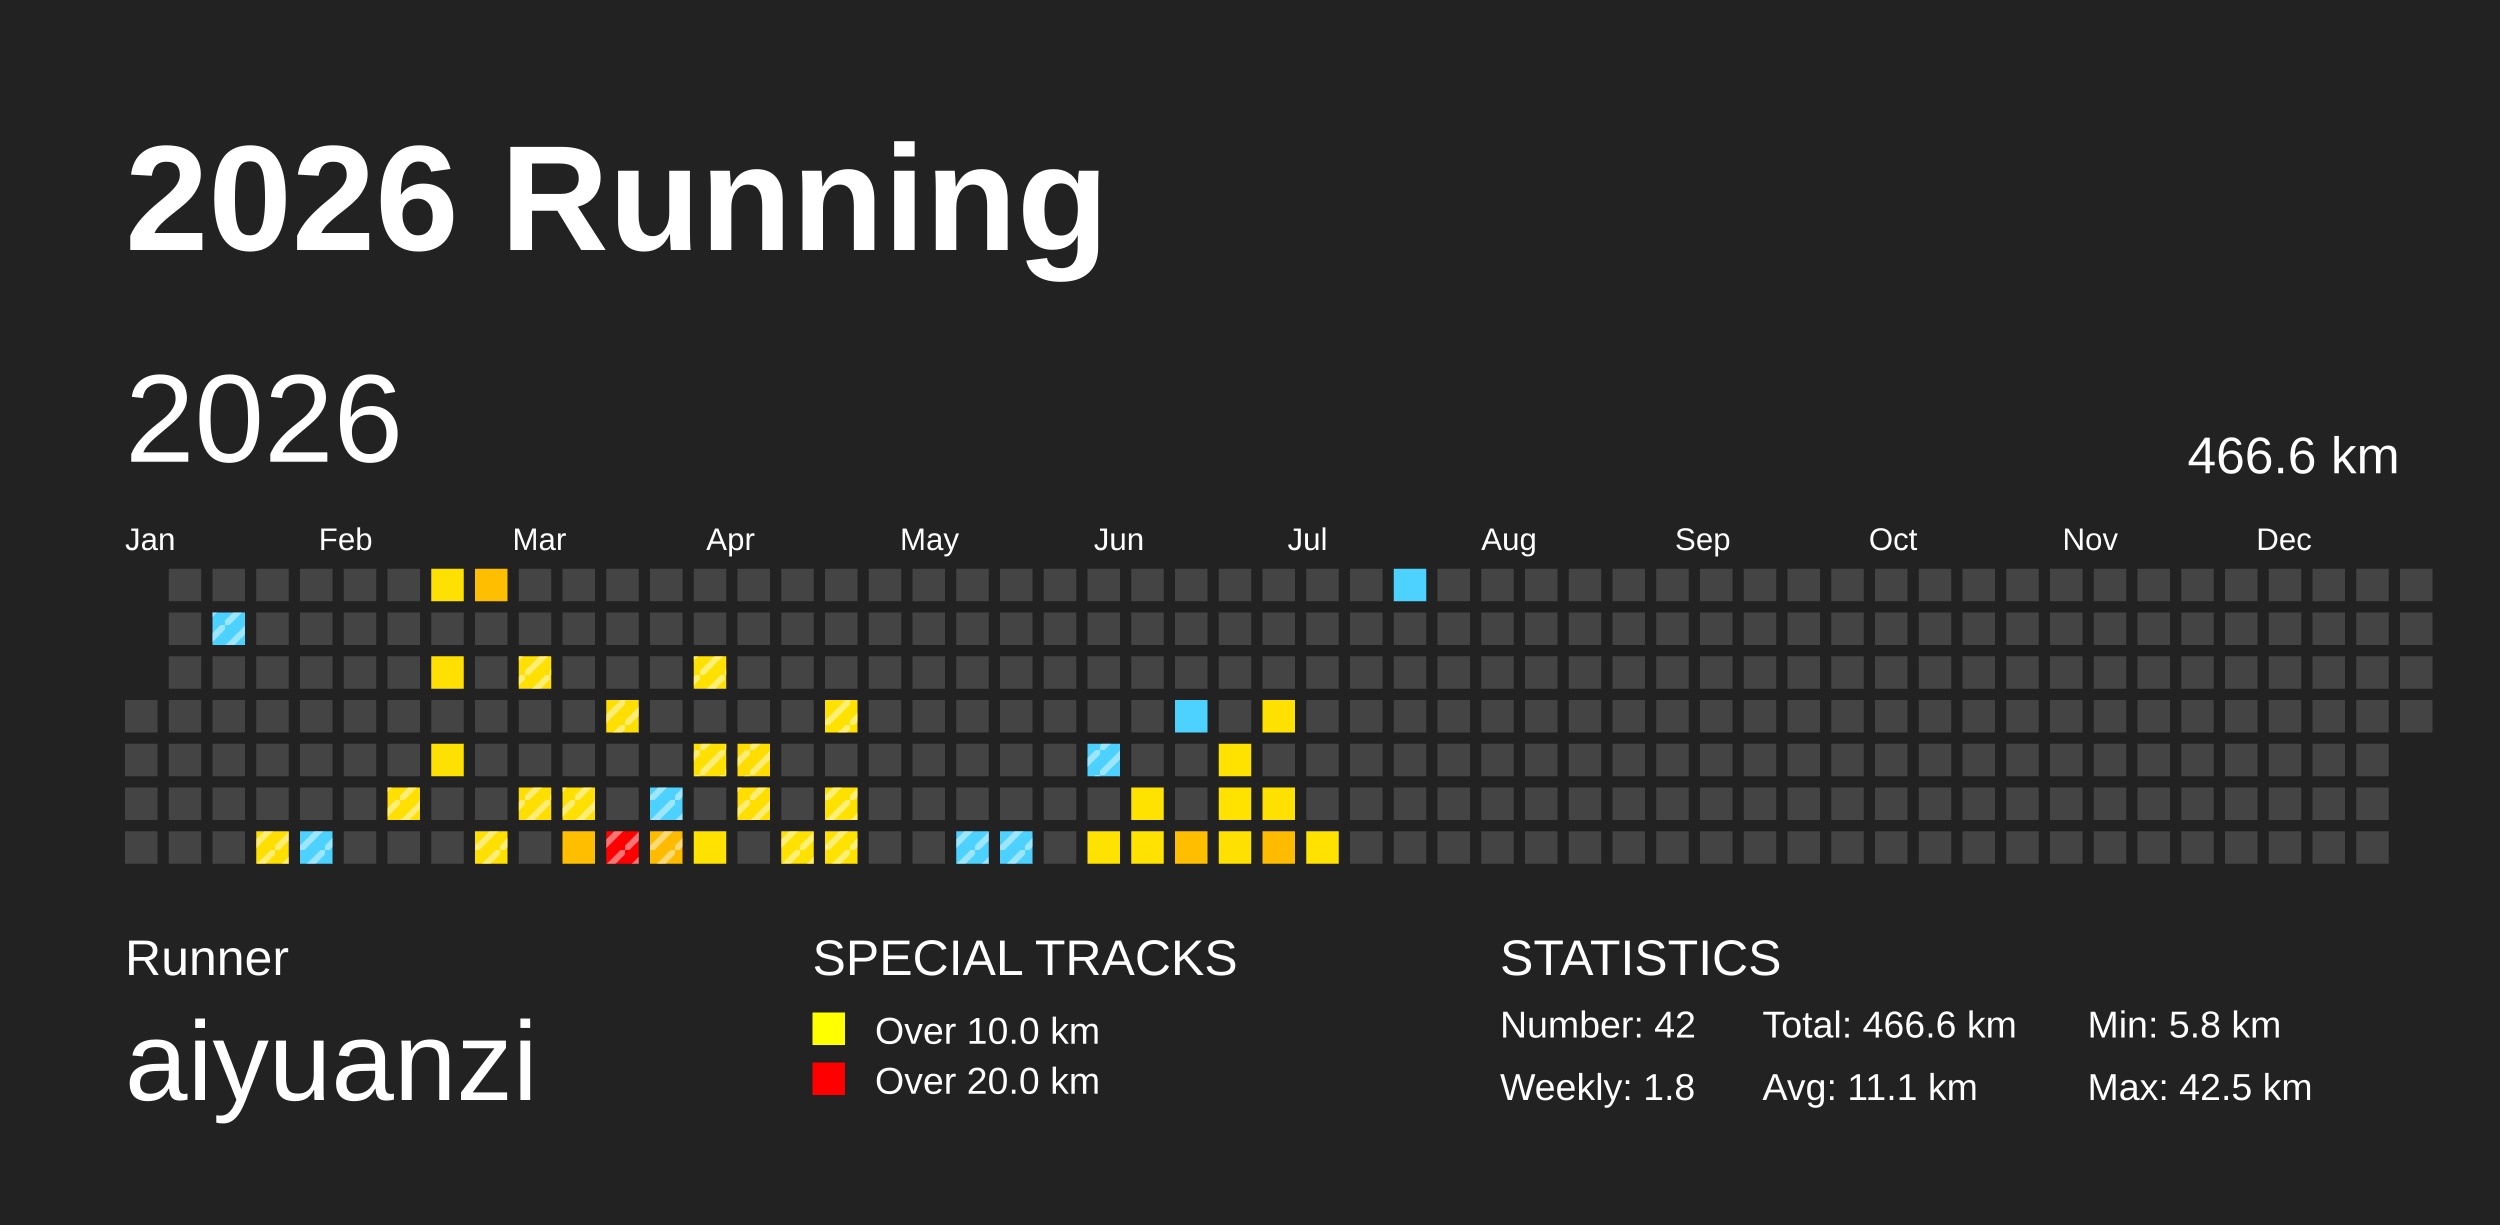
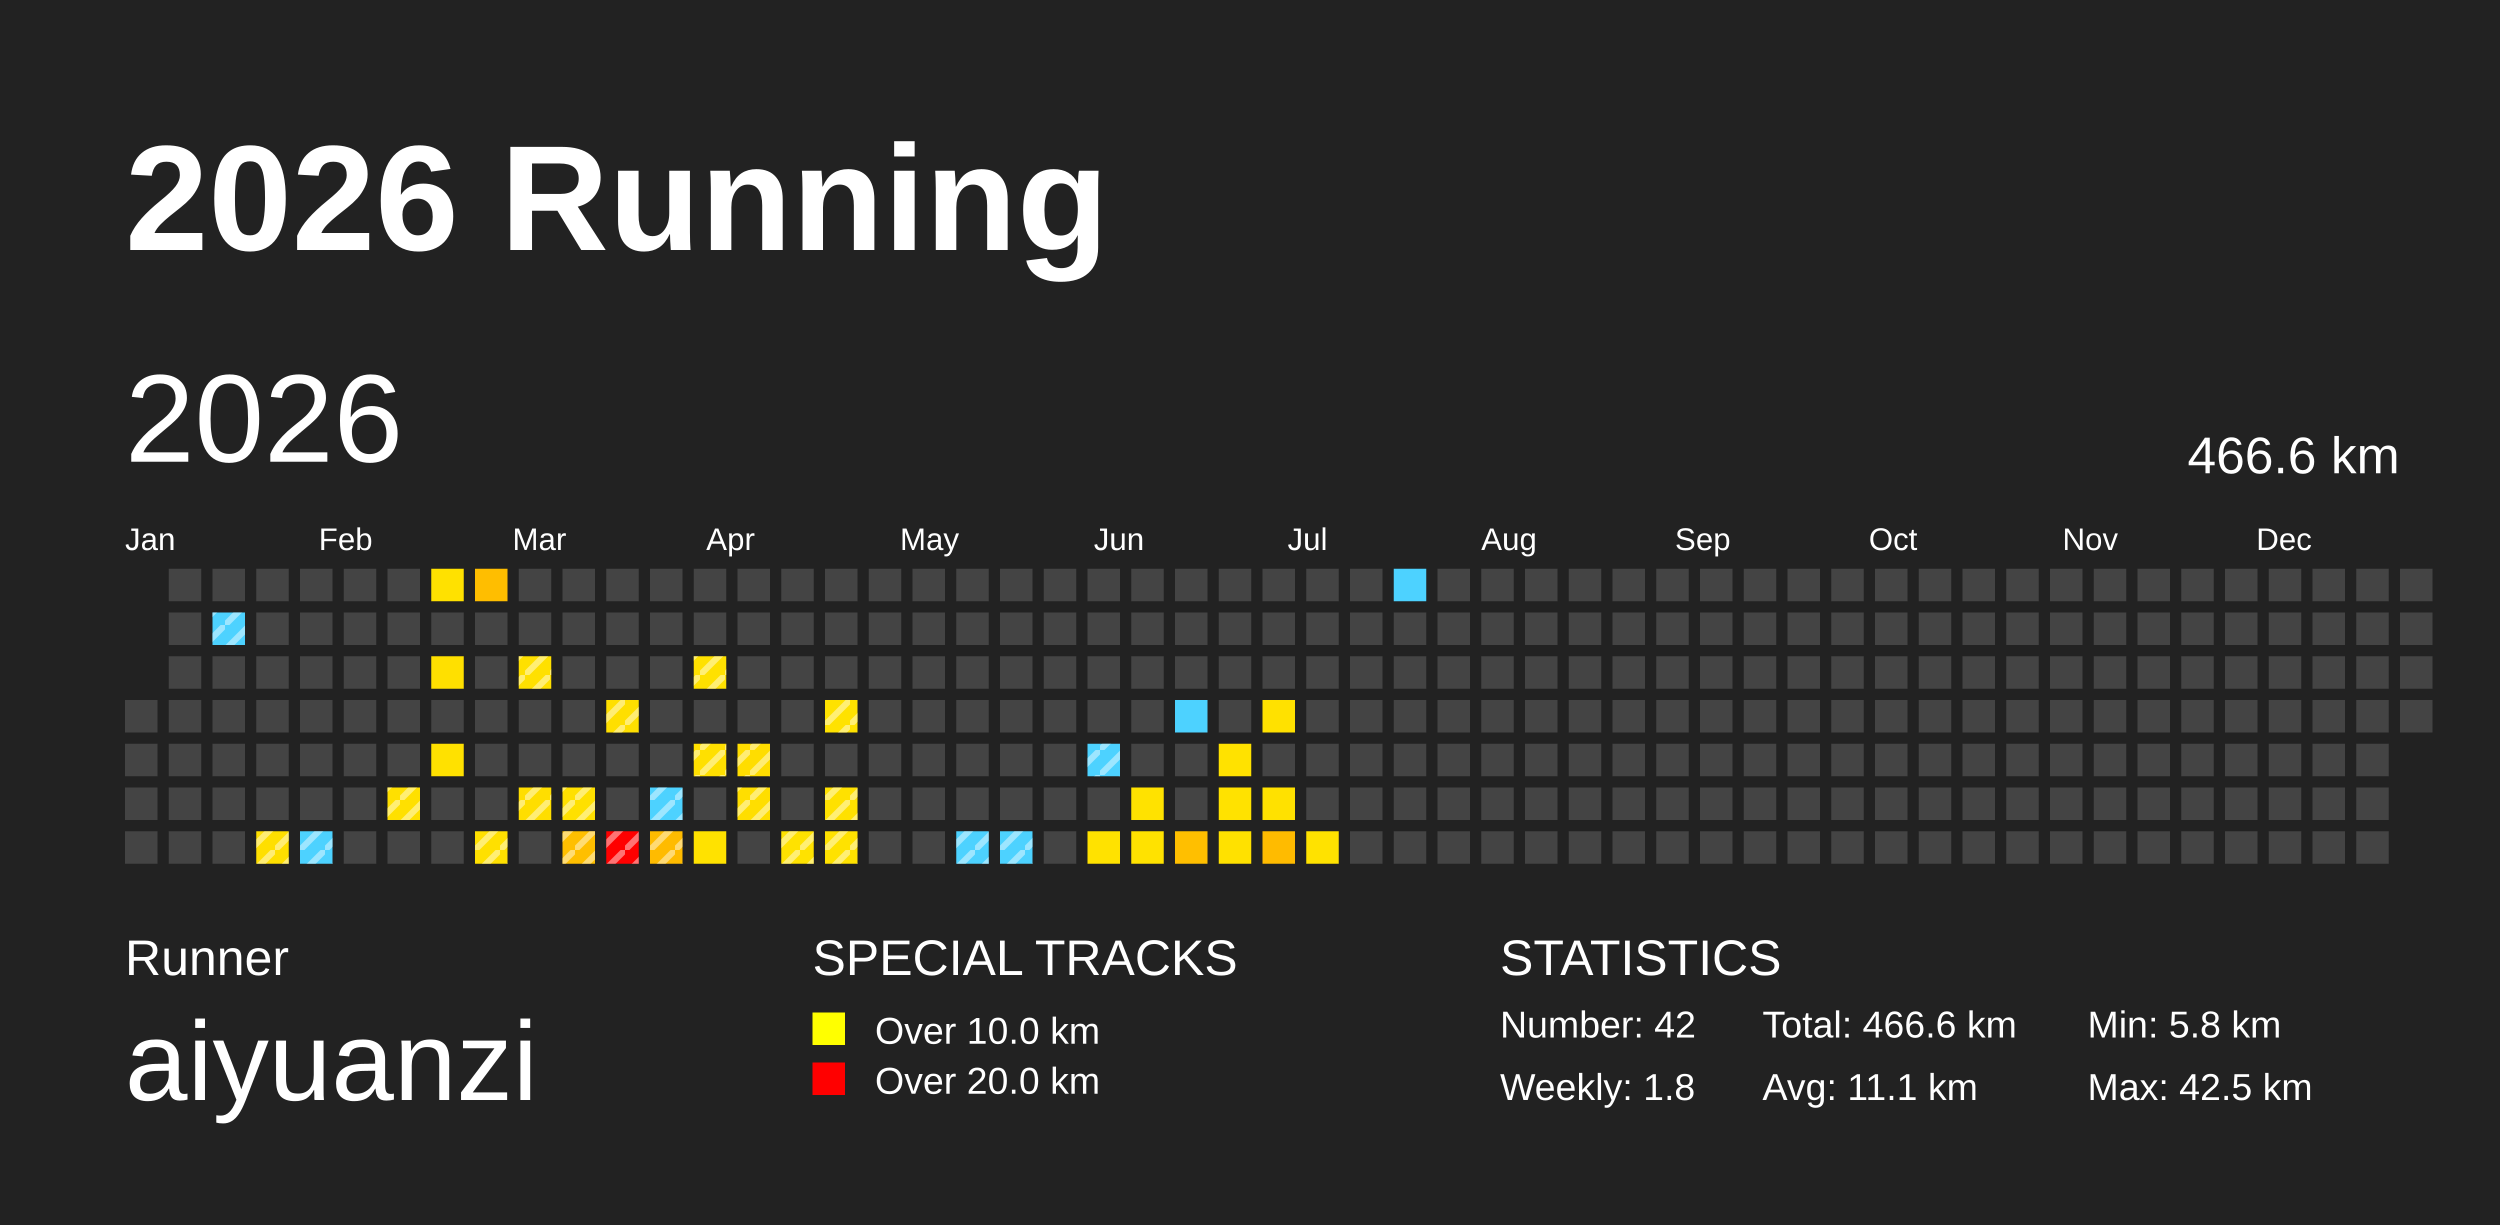
<svg xmlns="http://www.w3.org/2000/svg" baseProfile="full" height="98mm" version="1.1" viewBox="0,0,200,98" width="200mm">
  <defs>
    <pattern height="2" id="indoor-stripe" patternUnits="userSpaceOnUse" width="2">
      <line stroke="white" stroke-opacity="0.45" stroke-width="0.5" x1="0" x2="2" y1="2" y2="0" />
    </pattern>
  </defs>
  <rect fill="#222222" height="98" width="200" x="0" y="0" />
  <text fill="#FFFFFF" style="font-size:12px; font-family:Arial; font-weight:bold;" x="10" y="20">2026 Running</text>
  <text fill="#FFFFFF" style="font-size:4px; font-family:Arial" x="10" y="78">Runner</text>
  <text fill="#FFFFFF" style="font-size:9px; font-family:Arial" x="10" y="88">aiyuanzi</text>
  <text fill="#FFFFFF" style="font-size:4px; font-family:Arial" x="65" y="78">SPECIAL TRACKS</text>
  <rect fill="yellow" height="2.6" width="2.6" x="65" y="81" />
  <text fill="#FFFFFF" style="font-size:3px; font-family:Arial" x="70" y="83.5">Over 10.0 km</text>
  <rect fill="red" height="2.6" width="2.6" x="65" y="85" />
  <text fill="#FFFFFF" style="font-size:3px; font-family:Arial" x="70" y="87.5">Over 20.0 km</text>
  <text fill="#FFFFFF" style="font-size:4px; font-family:Arial" x="120" y="78">STATISTICS</text>
  <text fill="#FFFFFF" style="font-size:3px; font-family:Arial" x="120" y="83">Number: 42</text>
  <text fill="#FFFFFF" style="font-size:3px; font-family:Arial" x="120" y="88">Weekly: 1.8</text>
  <text fill="#FFFFFF" style="font-size:3px; font-family:Arial" x="141" y="83">Total: 466.6 km</text>
  <text fill="#FFFFFF" style="font-size:3px; font-family:Arial" x="141" y="88">Avg: 11.1 km</text>
  <text fill="#FFFFFF" style="font-size:3px; font-family:Arial" x="167" y="83">Min: 5.8 km</text>
  <text fill="#FFFFFF" style="font-size:3px; font-family:Arial" x="167" y="88">Max: 42.5 km</text>
  <text dominant-baseline="hanging" fill="#FFFFFF" style="font-size:10.0px; font-family:Arial;" x="10" y="30">2026</text>
  <text dominant-baseline="hanging" fill="#FFFFFF" style="font-size:4.125px; font-family:Arial;" x="175" y="35">466.6 km</text>
  <text fill="#FFFFFF" style="font-size:2.5px; font-family:Arial" x="10.0" y="44">Jan</text>
  <text fill="#FFFFFF" style="font-size:2.5px; font-family:Arial" x="25.5" y="44">Feb</text>
  <text fill="#FFFFFF" style="font-size:2.5px; font-family:Arial" x="41.0" y="44">Mar</text>
  <text fill="#FFFFFF" style="font-size:2.5px; font-family:Arial" x="56.5" y="44">Apr</text>
  <text fill="#FFFFFF" style="font-size:2.5px; font-family:Arial" x="72.0" y="44">May</text>
  <text fill="#FFFFFF" style="font-size:2.5px; font-family:Arial" x="87.5" y="44">Jun</text>
  <text fill="#FFFFFF" style="font-size:2.5px; font-family:Arial" x="103.0" y="44">Jul</text>
  <text fill="#FFFFFF" style="font-size:2.5px; font-family:Arial" x="118.5" y="44">Aug</text>
  <text fill="#FFFFFF" style="font-size:2.5px; font-family:Arial" x="134.0" y="44">Sep</text>
  <text fill="#FFFFFF" style="font-size:2.5px; font-family:Arial" x="149.5" y="44">Oct</text>
  <text fill="#FFFFFF" style="font-size:2.5px; font-family:Arial" x="165.0" y="44">Nov</text>
  <text fill="#FFFFFF" style="font-size:2.5px; font-family:Arial" x="180.5" y="44">Dec</text>
  <rect fill="#444444" height="2.6" width="2.6" x="10.0" y="56.0" />
  <rect fill="#444444" height="2.6" width="2.6" x="10.0" y="59.5" />
  <rect fill="#444444" height="2.6" width="2.6" x="10.0" y="63.0" />
  <rect fill="#444444" height="2.6" width="2.6" x="10.0" y="66.5" />
  <rect fill="#444444" height="2.6" width="2.6" x="13.5" y="45.5" />
  <rect fill="#444444" height="2.6" width="2.6" x="13.5" y="49.0" />
  <rect fill="#444444" height="2.6" width="2.6" x="13.5" y="52.5" />
  <rect fill="#444444" height="2.6" width="2.6" x="13.5" y="56.0" />
  <rect fill="#444444" height="2.6" width="2.6" x="13.5" y="59.5" />
  <rect fill="#444444" height="2.6" width="2.6" x="13.5" y="63.0" />
  <rect fill="#444444" height="2.6" width="2.6" x="13.5" y="66.5" />
  <rect fill="#444444" height="2.6" width="2.6" x="17.0" y="45.5" />
  <rect fill="#4dd2ff" height="2.6" width="2.6" x="17.0" y="49.0" />
  <rect fill="url(#indoor-stripe)" height="2.6" width="2.6" x="17.0" y="49.0" />
  <rect fill="#444444" height="2.6" width="2.6" x="17.0" y="52.5" />
  <rect fill="#444444" height="2.6" width="2.6" x="17.0" y="56.0" />
  <rect fill="#444444" height="2.6" width="2.6" x="17.0" y="59.5" />
  <rect fill="#444444" height="2.6" width="2.6" x="17.0" y="63.0" />
  <rect fill="#444444" height="2.6" width="2.6" x="17.0" y="66.5" />
  <rect fill="#444444" height="2.6" width="2.6" x="20.5" y="45.5" />
  <rect fill="#444444" height="2.6" width="2.6" x="20.5" y="49.0" />
  <rect fill="#444444" height="2.6" width="2.6" x="20.5" y="52.5" />
  <rect fill="#444444" height="2.6" width="2.6" x="20.5" y="56.0" />
  <rect fill="#444444" height="2.6" width="2.6" x="20.5" y="59.5" />
  <rect fill="#444444" height="2.6" width="2.6" x="20.5" y="63.0" />
  <rect fill="#ffdf00" height="2.6" width="2.6" x="20.5" y="66.5" />
  <rect fill="url(#indoor-stripe)" height="2.6" width="2.6" x="20.5" y="66.5" />
  <rect fill="#444444" height="2.6" width="2.6" x="24.0" y="45.5" />
  <rect fill="#444444" height="2.6" width="2.6" x="24.0" y="49.0" />
  <rect fill="#444444" height="2.6" width="2.6" x="24.0" y="52.5" />
  <rect fill="#444444" height="2.6" width="2.6" x="24.0" y="56.0" />
  <rect fill="#444444" height="2.6" width="2.6" x="24.0" y="59.5" />
  <rect fill="#444444" height="2.6" width="2.6" x="24.0" y="63.0" />
  <rect fill="#4dd2ff" height="2.6" width="2.6" x="24.0" y="66.5" />
  <rect fill="url(#indoor-stripe)" height="2.6" width="2.6" x="24.0" y="66.5" />
  <rect fill="#444444" height="2.6" width="2.6" x="27.5" y="45.5" />
  <rect fill="#444444" height="2.6" width="2.6" x="27.5" y="49.0" />
  <rect fill="#444444" height="2.6" width="2.6" x="27.5" y="52.5" />
  <rect fill="#444444" height="2.6" width="2.6" x="27.5" y="56.0" />
  <rect fill="#444444" height="2.6" width="2.6" x="27.5" y="59.5" />
  <rect fill="#444444" height="2.6" width="2.6" x="27.5" y="63.0" />
  <rect fill="#444444" height="2.6" width="2.6" x="27.5" y="66.5" />
  <rect fill="#444444" height="2.6" width="2.6" x="31.0" y="45.5" />
  <rect fill="#444444" height="2.6" width="2.6" x="31.0" y="49.0" />
  <rect fill="#444444" height="2.6" width="2.6" x="31.0" y="52.5" />
  <rect fill="#444444" height="2.6" width="2.6" x="31.0" y="56.0" />
  <rect fill="#444444" height="2.6" width="2.6" x="31.0" y="59.5" />
  <rect fill="#ffe000" height="2.6" width="2.6" x="31.0" y="63.0" />
  <rect fill="url(#indoor-stripe)" height="2.6" width="2.6" x="31.0" y="63.0" />
  <rect fill="#444444" height="2.6" width="2.6" x="31.0" y="66.5" />
  <rect fill="#ffe100" height="2.6" width="2.6" x="34.5" y="45.5" />
  <rect fill="#444444" height="2.6" width="2.6" x="34.5" y="49.0" />
  <rect fill="#ffe000" height="2.6" width="2.6" x="34.5" y="52.5" />
  <rect fill="#444444" height="2.6" width="2.6" x="34.5" y="56.0" />
  <rect fill="#ffe100" height="2.6" width="2.6" x="34.5" y="59.5" />
  <rect fill="#444444" height="2.6" width="2.6" x="34.5" y="63.0" />
  <rect fill="#444444" height="2.6" width="2.6" x="34.5" y="66.5" />
  <rect fill="#ffbe00" height="2.6" width="2.6" x="38.0" y="45.5" />
  <rect fill="#444444" height="2.6" width="2.6" x="38.0" y="49.0" />
  <rect fill="#444444" height="2.6" width="2.6" x="38.0" y="52.5" />
  <rect fill="#444444" height="2.6" width="2.6" x="38.0" y="56.0" />
  <rect fill="#444444" height="2.6" width="2.6" x="38.0" y="59.5" />
  <rect fill="#444444" height="2.6" width="2.6" x="38.0" y="63.0" />
  <rect fill="#ffe000" height="2.6" width="2.6" x="38.0" y="66.5" />
  <rect fill="url(#indoor-stripe)" height="2.6" width="2.6" x="38.0" y="66.5" />
  <rect fill="#444444" height="2.6" width="2.6" x="41.5" y="45.5" />
  <rect fill="#444444" height="2.6" width="2.6" x="41.5" y="49.0" />
  <rect fill="#ffe000" height="2.6" width="2.6" x="41.5" y="52.5" />
  <rect fill="url(#indoor-stripe)" height="2.6" width="2.6" x="41.5" y="52.5" />
  <rect fill="#444444" height="2.6" width="2.6" x="41.5" y="56.0" />
  <rect fill="#444444" height="2.6" width="2.6" x="41.5" y="59.5" />
  <rect fill="#ffde00" height="2.6" width="2.6" x="41.5" y="63.0" />
  <rect fill="url(#indoor-stripe)" height="2.6" width="2.6" x="41.5" y="63.0" />
  <rect fill="#444444" height="2.6" width="2.6" x="41.5" y="66.5" />
  <rect fill="#444444" height="2.6" width="2.6" x="45.0" y="45.5" />
  <rect fill="#444444" height="2.6" width="2.6" x="45.0" y="49.0" />
  <rect fill="#444444" height="2.6" width="2.6" x="45.0" y="52.5" />
  <rect fill="#444444" height="2.6" width="2.6" x="45.0" y="56.0" />
  <rect fill="#444444" height="2.6" width="2.6" x="45.0" y="59.5" />
  <rect fill="#ffe000" height="2.6" width="2.6" x="45.0" y="63.0" />
  <rect fill="url(#indoor-stripe)" height="2.6" width="2.6" x="45.0" y="63.0" />
  <rect fill="#ffbf00" height="2.6" width="2.6" x="45.0" y="66.5" />
+   <rect fill="url(#indoor-stripe)" height="2.6" width="2.6" x="45.0" y="66.5" />
  <rect fill="#444444" height="2.6" width="2.6" x="48.5" y="45.5" />
  <rect fill="#444444" height="2.6" width="2.6" x="48.5" y="49.0" />
  <rect fill="#444444" height="2.6" width="2.6" x="48.5" y="52.5" />
  <rect fill="#ffdf00" height="2.6" width="2.6" x="48.5" y="56.0" />
  <rect fill="url(#indoor-stripe)" height="2.6" width="2.6" x="48.5" y="56.0" />
  <rect fill="#444444" height="2.6" width="2.6" x="48.5" y="59.5" />
  <rect fill="#444444" height="2.6" width="2.6" x="48.5" y="63.0" />
  <rect fill="red" height="2.6" width="2.6" x="48.5" y="66.5" />
  <rect fill="url(#indoor-stripe)" height="2.6" width="2.6" x="48.5" y="66.5" />
  <rect fill="#444444" height="2.6" width="2.6" x="52.0" y="45.5" />
  <rect fill="#444444" height="2.6" width="2.6" x="52.0" y="49.0" />
  <rect fill="#444444" height="2.6" width="2.6" x="52.0" y="52.5" />
  <rect fill="#444444" height="2.6" width="2.6" x="52.0" y="56.0" />
  <rect fill="#444444" height="2.6" width="2.6" x="52.0" y="59.5" />
  <rect fill="#4dd2ff" height="2.6" width="2.6" x="52.0" y="63.0" />
  <rect fill="url(#indoor-stripe)" height="2.6" width="2.6" x="52.0" y="63.0" />
  <rect fill="#ffbb00" height="2.6" width="2.6" x="52.0" y="66.5" />
  <rect fill="url(#indoor-stripe)" height="2.6" width="2.6" x="52.0" y="66.5" />
  <rect fill="#444444" height="2.6" width="2.6" x="55.5" y="45.5" />
  <rect fill="#444444" height="2.6" width="2.6" x="55.5" y="49.0" />
  <rect fill="#ffe100" height="2.6" width="2.6" x="55.5" y="52.5" />
  <rect fill="url(#indoor-stripe)" height="2.6" width="2.6" x="55.5" y="52.5" />
  <rect fill="#444444" height="2.6" width="2.6" x="55.5" y="56.0" />
  <rect fill="#ffe000" height="2.6" width="2.6" x="55.5" y="59.5" />
  <rect fill="url(#indoor-stripe)" height="2.6" width="2.6" x="55.5" y="59.5" />
  <rect fill="#444444" height="2.6" width="2.6" x="55.5" y="63.0" />
  <rect fill="#ffe200" height="2.6" width="2.6" x="55.5" y="66.5" />
  <rect fill="#444444" height="2.6" width="2.6" x="59.0" y="45.5" />
  <rect fill="#444444" height="2.6" width="2.6" x="59.0" y="49.0" />
  <rect fill="#444444" height="2.6" width="2.6" x="59.0" y="52.5" />
  <rect fill="#444444" height="2.6" width="2.6" x="59.0" y="56.0" />
  <rect fill="#ffdd00" height="2.6" width="2.6" x="59.0" y="59.5" />
  <rect fill="url(#indoor-stripe)" height="2.6" width="2.6" x="59.0" y="59.5" />
  <rect fill="#ffde00" height="2.6" width="2.6" x="59.0" y="63.0" />
  <rect fill="url(#indoor-stripe)" height="2.6" width="2.6" x="59.0" y="63.0" />
  <rect fill="#444444" height="2.6" width="2.6" x="59.0" y="66.5" />
  <rect fill="#444444" height="2.6" width="2.6" x="62.5" y="45.5" />
  <rect fill="#444444" height="2.6" width="2.6" x="62.5" y="49.0" />
  <rect fill="#444444" height="2.6" width="2.6" x="62.5" y="52.5" />
  <rect fill="#444444" height="2.6" width="2.6" x="62.5" y="56.0" />
  <rect fill="#444444" height="2.6" width="2.6" x="62.5" y="59.5" />
  <rect fill="#444444" height="2.6" width="2.6" x="62.5" y="63.0" />
  <rect fill="#ffe200" height="2.6" width="2.6" x="62.5" y="66.5" />
  <rect fill="url(#indoor-stripe)" height="2.6" width="2.6" x="62.5" y="66.5" />
  <rect fill="#444444" height="2.6" width="2.6" x="66.0" y="45.5" />
  <rect fill="#444444" height="2.6" width="2.6" x="66.0" y="49.0" />
  <rect fill="#444444" height="2.6" width="2.6" x="66.0" y="52.5" />
  <rect fill="#ffe200" height="2.6" width="2.6" x="66.0" y="56.0" />
  <rect fill="url(#indoor-stripe)" height="2.6" width="2.6" x="66.0" y="56.0" />
  <rect fill="#444444" height="2.6" width="2.6" x="66.0" y="59.5" />
  <rect fill="#ffe100" height="2.6" width="2.6" x="66.0" y="63.0" />
  <rect fill="url(#indoor-stripe)" height="2.6" width="2.6" x="66.0" y="63.0" />
  <rect fill="#ffe200" height="2.6" width="2.6" x="66.0" y="66.5" />
  <rect fill="url(#indoor-stripe)" height="2.6" width="2.6" x="66.0" y="66.5" />
  <rect fill="#444444" height="2.6" width="2.6" x="69.5" y="45.5" />
  <rect fill="#444444" height="2.6" width="2.6" x="69.5" y="49.0" />
  <rect fill="#444444" height="2.6" width="2.6" x="69.5" y="52.5" />
  <rect fill="#444444" height="2.6" width="2.6" x="69.5" y="56.0" />
  <rect fill="#444444" height="2.6" width="2.6" x="69.5" y="59.5" />
  <rect fill="#444444" height="2.6" width="2.6" x="69.5" y="63.0" />
  <rect fill="#444444" height="2.6" width="2.6" x="69.5" y="66.5" />
  <rect fill="#444444" height="2.6" width="2.6" x="73.0" y="45.5" />
  <rect fill="#444444" height="2.6" width="2.6" x="73.0" y="49.0" />
  <rect fill="#444444" height="2.6" width="2.6" x="73.0" y="52.5" />
  <rect fill="#444444" height="2.6" width="2.6" x="73.0" y="56.0" />
  <rect fill="#444444" height="2.6" width="2.6" x="73.0" y="59.5" />
  <rect fill="#444444" height="2.6" width="2.6" x="73.0" y="63.0" />
  <rect fill="#444444" height="2.6" width="2.6" x="73.0" y="66.5" />
  <rect fill="#444444" height="2.6" width="2.6" x="76.5" y="45.5" />
  <rect fill="#444444" height="2.6" width="2.6" x="76.5" y="49.0" />
  <rect fill="#444444" height="2.6" width="2.6" x="76.5" y="52.5" />
  <rect fill="#444444" height="2.6" width="2.6" x="76.5" y="56.0" />
  <rect fill="#444444" height="2.6" width="2.6" x="76.5" y="59.5" />
  <rect fill="#444444" height="2.6" width="2.6" x="76.5" y="63.0" />
  <rect fill="#4dd2ff" height="2.6" width="2.6" x="76.5" y="66.5" />
  <rect fill="url(#indoor-stripe)" height="2.6" width="2.6" x="76.5" y="66.5" />
  <rect fill="#444444" height="2.6" width="2.6" x="80.0" y="45.5" />
  <rect fill="#444444" height="2.6" width="2.6" x="80.0" y="49.0" />
  <rect fill="#444444" height="2.6" width="2.6" x="80.0" y="52.5" />
  <rect fill="#444444" height="2.6" width="2.6" x="80.0" y="56.0" />
  <rect fill="#444444" height="2.6" width="2.6" x="80.0" y="59.5" />
  <rect fill="#444444" height="2.6" width="2.6" x="80.0" y="63.0" />
  <rect fill="#4dd2ff" height="2.6" width="2.6" x="80.0" y="66.5" />
  <rect fill="url(#indoor-stripe)" height="2.6" width="2.6" x="80.0" y="66.5" />
  <rect fill="#444444" height="2.6" width="2.6" x="83.5" y="45.5" />
  <rect fill="#444444" height="2.6" width="2.6" x="83.5" y="49.0" />
  <rect fill="#444444" height="2.6" width="2.6" x="83.5" y="52.5" />
  <rect fill="#444444" height="2.6" width="2.6" x="83.5" y="56.0" />
  <rect fill="#444444" height="2.6" width="2.6" x="83.5" y="59.5" />
  <rect fill="#444444" height="2.6" width="2.6" x="83.5" y="63.0" />
  <rect fill="#444444" height="2.6" width="2.6" x="83.5" y="66.5" />
  <rect fill="#444444" height="2.6" width="2.6" x="87.0" y="45.5" />
  <rect fill="#444444" height="2.6" width="2.6" x="87.0" y="49.0" />
  <rect fill="#444444" height="2.6" width="2.6" x="87.0" y="52.5" />
  <rect fill="#444444" height="2.6" width="2.6" x="87.0" y="56.0" />
  <rect fill="#4dd2ff" height="2.6" width="2.6" x="87.0" y="59.5" />
  <rect fill="url(#indoor-stripe)" height="2.6" width="2.6" x="87.0" y="59.5" />
  <rect fill="#444444" height="2.6" width="2.6" x="87.0" y="63.0" />
  <rect fill="#ffe200" height="2.6" width="2.6" x="87.0" y="66.5" />
  <rect fill="#444444" height="2.6" width="2.6" x="90.5" y="45.5" />
  <rect fill="#444444" height="2.6" width="2.6" x="90.5" y="49.0" />
  <rect fill="#444444" height="2.6" width="2.6" x="90.5" y="52.5" />
  <rect fill="#444444" height="2.6" width="2.6" x="90.5" y="56.0" />
  <rect fill="#444444" height="2.6" width="2.6" x="90.5" y="59.5" />
  <rect fill="#ffe200" height="2.6" width="2.6" x="90.5" y="63.0" />
  <rect fill="#ffe200" height="2.6" width="2.6" x="90.5" y="66.5" />
  <rect fill="#444444" height="2.6" width="2.6" x="94.0" y="45.5" />
  <rect fill="#444444" height="2.6" width="2.6" x="94.0" y="49.0" />
  <rect fill="#444444" height="2.6" width="2.6" x="94.0" y="52.5" />
  <rect fill="#4dd2ff" height="2.6" width="2.6" x="94.0" y="56.0" />
  <rect fill="#444444" height="2.6" width="2.6" x="94.0" y="59.5" />
  <rect fill="#444444" height="2.6" width="2.6" x="94.0" y="63.0" />
  <rect fill="#ffbf00" height="2.6" width="2.6" x="94.0" y="66.5" />
  <rect fill="#444444" height="2.6" width="2.6" x="97.5" y="45.5" />
  <rect fill="#444444" height="2.6" width="2.6" x="97.5" y="49.0" />
  <rect fill="#444444" height="2.6" width="2.6" x="97.5" y="52.5" />
  <rect fill="#444444" height="2.6" width="2.6" x="97.5" y="56.0" />
  <rect fill="#ffe200" height="2.6" width="2.6" x="97.5" y="59.5" />
  <rect fill="#ffe200" height="2.6" width="2.6" x="97.5" y="63.0" />
  <rect fill="#ffe100" height="2.6" width="2.6" x="97.5" y="66.5" />
  <rect fill="#444444" height="2.6" width="2.6" x="101.0" y="45.5" />
  <rect fill="#444444" height="2.6" width="2.6" x="101.0" y="49.0" />
  <rect fill="#444444" height="2.6" width="2.6" x="101.0" y="52.5" />
  <rect fill="#ffe100" height="2.6" width="2.6" x="101.0" y="56.0" />
  <rect fill="#444444" height="2.6" width="2.6" x="101.0" y="59.5" />
  <rect fill="#ffe100" height="2.6" width="2.6" x="101.0" y="63.0" />
  <rect fill="#ffbb00" height="2.6" width="2.6" x="101.0" y="66.5" />
  <rect fill="#444444" height="2.6" width="2.6" x="104.5" y="45.5" />
  <rect fill="#444444" height="2.6" width="2.6" x="104.5" y="49.0" />
  <rect fill="#444444" height="2.6" width="2.6" x="104.5" y="52.5" />
  <rect fill="#444444" height="2.6" width="2.6" x="104.5" y="56.0" />
  <rect fill="#444444" height="2.6" width="2.6" x="104.5" y="59.5" />
  <rect fill="#444444" height="2.6" width="2.6" x="104.5" y="63.0" />
  <rect fill="#ffe200" height="2.6" width="2.6" x="104.5" y="66.5" />
  <rect fill="#444444" height="2.6" width="2.6" x="108.0" y="45.5" />
  <rect fill="#444444" height="2.6" width="2.6" x="108.0" y="49.0" />
  <rect fill="#444444" height="2.6" width="2.6" x="108.0" y="52.5" />
  <rect fill="#444444" height="2.6" width="2.6" x="108.0" y="56.0" />
  <rect fill="#444444" height="2.6" width="2.6" x="108.0" y="59.5" />
  <rect fill="#444444" height="2.6" width="2.6" x="108.0" y="63.0" />
  <rect fill="#444444" height="2.6" width="2.6" x="108.0" y="66.5" />
  <rect fill="#4dd2ff" height="2.6" width="2.6" x="111.5" y="45.5" />
  <rect fill="#444444" height="2.6" width="2.6" x="111.5" y="49.0" />
  <rect fill="#444444" height="2.6" width="2.6" x="111.5" y="52.5" />
  <rect fill="#444444" height="2.6" width="2.6" x="111.5" y="56.0" />
  <rect fill="#444444" height="2.6" width="2.6" x="111.5" y="59.5" />
  <rect fill="#444444" height="2.6" width="2.6" x="111.5" y="63.0" />
  <rect fill="#444444" height="2.6" width="2.6" x="111.5" y="66.5" />
  <rect fill="#444444" height="2.6" width="2.6" x="115.0" y="45.5" />
  <rect fill="#444444" height="2.6" width="2.6" x="115.0" y="49.0" />
  <rect fill="#444444" height="2.6" width="2.6" x="115.0" y="52.5" />
  <rect fill="#444444" height="2.6" width="2.6" x="115.0" y="56.0" />
  <rect fill="#444444" height="2.6" width="2.6" x="115.0" y="59.5" />
  <rect fill="#444444" height="2.6" width="2.6" x="115.0" y="63.0" />
  <rect fill="#444444" height="2.6" width="2.6" x="115.0" y="66.5" />
  <rect fill="#444444" height="2.6" width="2.6" x="118.5" y="45.5" />
  <rect fill="#444444" height="2.6" width="2.6" x="118.5" y="49.0" />
  <rect fill="#444444" height="2.6" width="2.6" x="118.5" y="52.5" />
  <rect fill="#444444" height="2.6" width="2.6" x="118.5" y="56.0" />
  <rect fill="#444444" height="2.6" width="2.6" x="118.5" y="59.5" />
  <rect fill="#444444" height="2.6" width="2.6" x="118.5" y="63.0" />
  <rect fill="#444444" height="2.6" width="2.6" x="118.5" y="66.5" />
  <rect fill="#444444" height="2.6" width="2.6" x="122.0" y="45.5" />
  <rect fill="#444444" height="2.6" width="2.6" x="122.0" y="49.0" />
  <rect fill="#444444" height="2.6" width="2.6" x="122.0" y="52.5" />
  <rect fill="#444444" height="2.6" width="2.6" x="122.0" y="56.0" />
  <rect fill="#444444" height="2.6" width="2.6" x="122.0" y="59.5" />
  <rect fill="#444444" height="2.6" width="2.6" x="122.0" y="63.0" />
  <rect fill="#444444" height="2.6" width="2.6" x="122.0" y="66.5" />
  <rect fill="#444444" height="2.6" width="2.6" x="125.5" y="45.5" />
  <rect fill="#444444" height="2.6" width="2.6" x="125.5" y="49.0" />
  <rect fill="#444444" height="2.6" width="2.6" x="125.5" y="52.5" />
  <rect fill="#444444" height="2.6" width="2.6" x="125.5" y="56.0" />
  <rect fill="#444444" height="2.6" width="2.6" x="125.5" y="59.5" />
  <rect fill="#444444" height="2.6" width="2.6" x="125.5" y="63.0" />
  <rect fill="#444444" height="2.6" width="2.6" x="125.5" y="66.5" />
  <rect fill="#444444" height="2.6" width="2.6" x="129.0" y="45.5" />
  <rect fill="#444444" height="2.6" width="2.6" x="129.0" y="49.0" />
  <rect fill="#444444" height="2.6" width="2.6" x="129.0" y="52.5" />
  <rect fill="#444444" height="2.6" width="2.6" x="129.0" y="56.0" />
  <rect fill="#444444" height="2.6" width="2.6" x="129.0" y="59.5" />
  <rect fill="#444444" height="2.6" width="2.6" x="129.0" y="63.0" />
  <rect fill="#444444" height="2.6" width="2.6" x="129.0" y="66.5" />
  <rect fill="#444444" height="2.6" width="2.6" x="132.5" y="45.5" />
  <rect fill="#444444" height="2.6" width="2.6" x="132.5" y="49.0" />
  <rect fill="#444444" height="2.6" width="2.6" x="132.5" y="52.5" />
  <rect fill="#444444" height="2.6" width="2.6" x="132.5" y="56.0" />
  <rect fill="#444444" height="2.6" width="2.6" x="132.5" y="59.5" />
  <rect fill="#444444" height="2.6" width="2.6" x="132.5" y="63.0" />
  <rect fill="#444444" height="2.6" width="2.6" x="132.5" y="66.5" />
  <rect fill="#444444" height="2.6" width="2.6" x="136.0" y="45.5" />
  <rect fill="#444444" height="2.6" width="2.6" x="136.0" y="49.0" />
  <rect fill="#444444" height="2.6" width="2.6" x="136.0" y="52.5" />
  <rect fill="#444444" height="2.6" width="2.6" x="136.0" y="56.0" />
  <rect fill="#444444" height="2.6" width="2.6" x="136.0" y="59.5" />
  <rect fill="#444444" height="2.6" width="2.6" x="136.0" y="63.0" />
  <rect fill="#444444" height="2.6" width="2.6" x="136.0" y="66.5" />
  <rect fill="#444444" height="2.6" width="2.6" x="139.5" y="45.5" />
  <rect fill="#444444" height="2.6" width="2.6" x="139.5" y="49.0" />
  <rect fill="#444444" height="2.6" width="2.6" x="139.5" y="52.5" />
  <rect fill="#444444" height="2.6" width="2.6" x="139.5" y="56.0" />
  <rect fill="#444444" height="2.6" width="2.6" x="139.5" y="59.5" />
  <rect fill="#444444" height="2.6" width="2.6" x="139.5" y="63.0" />
  <rect fill="#444444" height="2.6" width="2.6" x="139.5" y="66.5" />
  <rect fill="#444444" height="2.6" width="2.6" x="143.0" y="45.5" />
  <rect fill="#444444" height="2.6" width="2.6" x="143.0" y="49.0" />
  <rect fill="#444444" height="2.6" width="2.6" x="143.0" y="52.5" />
  <rect fill="#444444" height="2.6" width="2.6" x="143.0" y="56.0" />
  <rect fill="#444444" height="2.6" width="2.6" x="143.0" y="59.5" />
  <rect fill="#444444" height="2.6" width="2.6" x="143.0" y="63.0" />
  <rect fill="#444444" height="2.6" width="2.6" x="143.0" y="66.5" />
  <rect fill="#444444" height="2.6" width="2.6" x="146.5" y="45.5" />
  <rect fill="#444444" height="2.6" width="2.6" x="146.5" y="49.0" />
  <rect fill="#444444" height="2.6" width="2.6" x="146.5" y="52.5" />
  <rect fill="#444444" height="2.6" width="2.6" x="146.5" y="56.0" />
  <rect fill="#444444" height="2.6" width="2.6" x="146.5" y="59.5" />
  <rect fill="#444444" height="2.6" width="2.6" x="146.5" y="63.0" />
  <rect fill="#444444" height="2.6" width="2.6" x="146.5" y="66.5" />
  <rect fill="#444444" height="2.6" width="2.6" x="150.0" y="45.5" />
  <rect fill="#444444" height="2.6" width="2.6" x="150.0" y="49.0" />
  <rect fill="#444444" height="2.6" width="2.6" x="150.0" y="52.5" />
  <rect fill="#444444" height="2.6" width="2.6" x="150.0" y="56.0" />
  <rect fill="#444444" height="2.6" width="2.6" x="150.0" y="59.5" />
  <rect fill="#444444" height="2.6" width="2.6" x="150.0" y="63.0" />
  <rect fill="#444444" height="2.6" width="2.6" x="150.0" y="66.5" />
  <rect fill="#444444" height="2.6" width="2.6" x="153.5" y="45.5" />
  <rect fill="#444444" height="2.6" width="2.6" x="153.5" y="49.0" />
  <rect fill="#444444" height="2.6" width="2.6" x="153.5" y="52.5" />
  <rect fill="#444444" height="2.6" width="2.6" x="153.5" y="56.0" />
  <rect fill="#444444" height="2.6" width="2.6" x="153.5" y="59.5" />
  <rect fill="#444444" height="2.6" width="2.6" x="153.5" y="63.0" />
  <rect fill="#444444" height="2.6" width="2.6" x="153.5" y="66.5" />
  <rect fill="#444444" height="2.6" width="2.6" x="157.0" y="45.5" />
  <rect fill="#444444" height="2.6" width="2.6" x="157.0" y="49.0" />
  <rect fill="#444444" height="2.6" width="2.6" x="157.0" y="52.5" />
  <rect fill="#444444" height="2.6" width="2.6" x="157.0" y="56.0" />
  <rect fill="#444444" height="2.6" width="2.6" x="157.0" y="59.5" />
  <rect fill="#444444" height="2.6" width="2.6" x="157.0" y="63.0" />
  <rect fill="#444444" height="2.6" width="2.6" x="157.0" y="66.5" />
  <rect fill="#444444" height="2.6" width="2.6" x="160.5" y="45.5" />
  <rect fill="#444444" height="2.6" width="2.6" x="160.5" y="49.0" />
  <rect fill="#444444" height="2.6" width="2.6" x="160.5" y="52.5" />
  <rect fill="#444444" height="2.6" width="2.6" x="160.5" y="56.0" />
  <rect fill="#444444" height="2.6" width="2.6" x="160.5" y="59.5" />
  <rect fill="#444444" height="2.6" width="2.6" x="160.5" y="63.0" />
  <rect fill="#444444" height="2.6" width="2.6" x="160.5" y="66.5" />
  <rect fill="#444444" height="2.6" width="2.6" x="164.0" y="45.5" />
  <rect fill="#444444" height="2.6" width="2.6" x="164.0" y="49.0" />
  <rect fill="#444444" height="2.6" width="2.6" x="164.0" y="52.5" />
  <rect fill="#444444" height="2.6" width="2.6" x="164.0" y="56.0" />
  <rect fill="#444444" height="2.6" width="2.6" x="164.0" y="59.5" />
  <rect fill="#444444" height="2.6" width="2.6" x="164.0" y="63.0" />
  <rect fill="#444444" height="2.6" width="2.6" x="164.0" y="66.5" />
  <rect fill="#444444" height="2.6" width="2.6" x="167.5" y="45.5" />
  <rect fill="#444444" height="2.6" width="2.6" x="167.5" y="49.0" />
  <rect fill="#444444" height="2.6" width="2.6" x="167.5" y="52.5" />
  <rect fill="#444444" height="2.6" width="2.6" x="167.5" y="56.0" />
  <rect fill="#444444" height="2.6" width="2.6" x="167.5" y="59.5" />
  <rect fill="#444444" height="2.6" width="2.6" x="167.5" y="63.0" />
  <rect fill="#444444" height="2.6" width="2.6" x="167.5" y="66.5" />
  <rect fill="#444444" height="2.6" width="2.6" x="171.0" y="45.5" />
  <rect fill="#444444" height="2.6" width="2.6" x="171.0" y="49.0" />
  <rect fill="#444444" height="2.6" width="2.6" x="171.0" y="52.5" />
  <rect fill="#444444" height="2.6" width="2.6" x="171.0" y="56.0" />
  <rect fill="#444444" height="2.6" width="2.6" x="171.0" y="59.5" />
  <rect fill="#444444" height="2.6" width="2.6" x="171.0" y="63.0" />
  <rect fill="#444444" height="2.6" width="2.6" x="171.0" y="66.5" />
  <rect fill="#444444" height="2.6" width="2.6" x="174.5" y="45.5" />
  <rect fill="#444444" height="2.6" width="2.6" x="174.5" y="49.0" />
  <rect fill="#444444" height="2.6" width="2.6" x="174.5" y="52.5" />
  <rect fill="#444444" height="2.6" width="2.6" x="174.5" y="56.0" />
  <rect fill="#444444" height="2.6" width="2.6" x="174.5" y="59.5" />
  <rect fill="#444444" height="2.6" width="2.6" x="174.5" y="63.0" />
  <rect fill="#444444" height="2.6" width="2.6" x="174.5" y="66.5" />
  <rect fill="#444444" height="2.6" width="2.6" x="178.0" y="45.5" />
  <rect fill="#444444" height="2.6" width="2.6" x="178.0" y="49.0" />
  <rect fill="#444444" height="2.6" width="2.6" x="178.0" y="52.5" />
  <rect fill="#444444" height="2.6" width="2.6" x="178.0" y="56.0" />
  <rect fill="#444444" height="2.6" width="2.6" x="178.0" y="59.5" />
  <rect fill="#444444" height="2.6" width="2.6" x="178.0" y="63.0" />
  <rect fill="#444444" height="2.6" width="2.6" x="178.0" y="66.5" />
  <rect fill="#444444" height="2.6" width="2.6" x="181.5" y="45.5" />
  <rect fill="#444444" height="2.6" width="2.6" x="181.5" y="49.0" />
  <rect fill="#444444" height="2.6" width="2.6" x="181.5" y="52.5" />
  <rect fill="#444444" height="2.6" width="2.6" x="181.5" y="56.0" />
  <rect fill="#444444" height="2.6" width="2.6" x="181.5" y="59.5" />
  <rect fill="#444444" height="2.6" width="2.6" x="181.5" y="63.0" />
  <rect fill="#444444" height="2.6" width="2.6" x="181.5" y="66.5" />
  <rect fill="#444444" height="2.6" width="2.6" x="185.0" y="45.5" />
  <rect fill="#444444" height="2.6" width="2.6" x="185.0" y="49.0" />
  <rect fill="#444444" height="2.6" width="2.6" x="185.0" y="52.5" />
  <rect fill="#444444" height="2.6" width="2.6" x="185.0" y="56.0" />
  <rect fill="#444444" height="2.6" width="2.6" x="185.0" y="59.5" />
  <rect fill="#444444" height="2.6" width="2.6" x="185.0" y="63.0" />
  <rect fill="#444444" height="2.6" width="2.6" x="185.0" y="66.5" />
  <rect fill="#444444" height="2.6" width="2.6" x="188.5" y="45.5" />
  <rect fill="#444444" height="2.6" width="2.6" x="188.5" y="49.0" />
  <rect fill="#444444" height="2.6" width="2.6" x="188.5" y="52.5" />
  <rect fill="#444444" height="2.6" width="2.6" x="188.5" y="56.0" />
  <rect fill="#444444" height="2.6" width="2.6" x="188.5" y="59.5" />
  <rect fill="#444444" height="2.6" width="2.6" x="188.5" y="63.0" />
  <rect fill="#444444" height="2.6" width="2.6" x="188.5" y="66.5" />
  <rect fill="#444444" height="2.6" width="2.6" x="192.0" y="45.5" />
  <rect fill="#444444" height="2.6" width="2.6" x="192.0" y="49.0" />
  <rect fill="#444444" height="2.6" width="2.6" x="192.0" y="52.5" />
  <rect fill="#444444" height="2.6" width="2.6" x="192.0" y="56.0" />
</svg>
